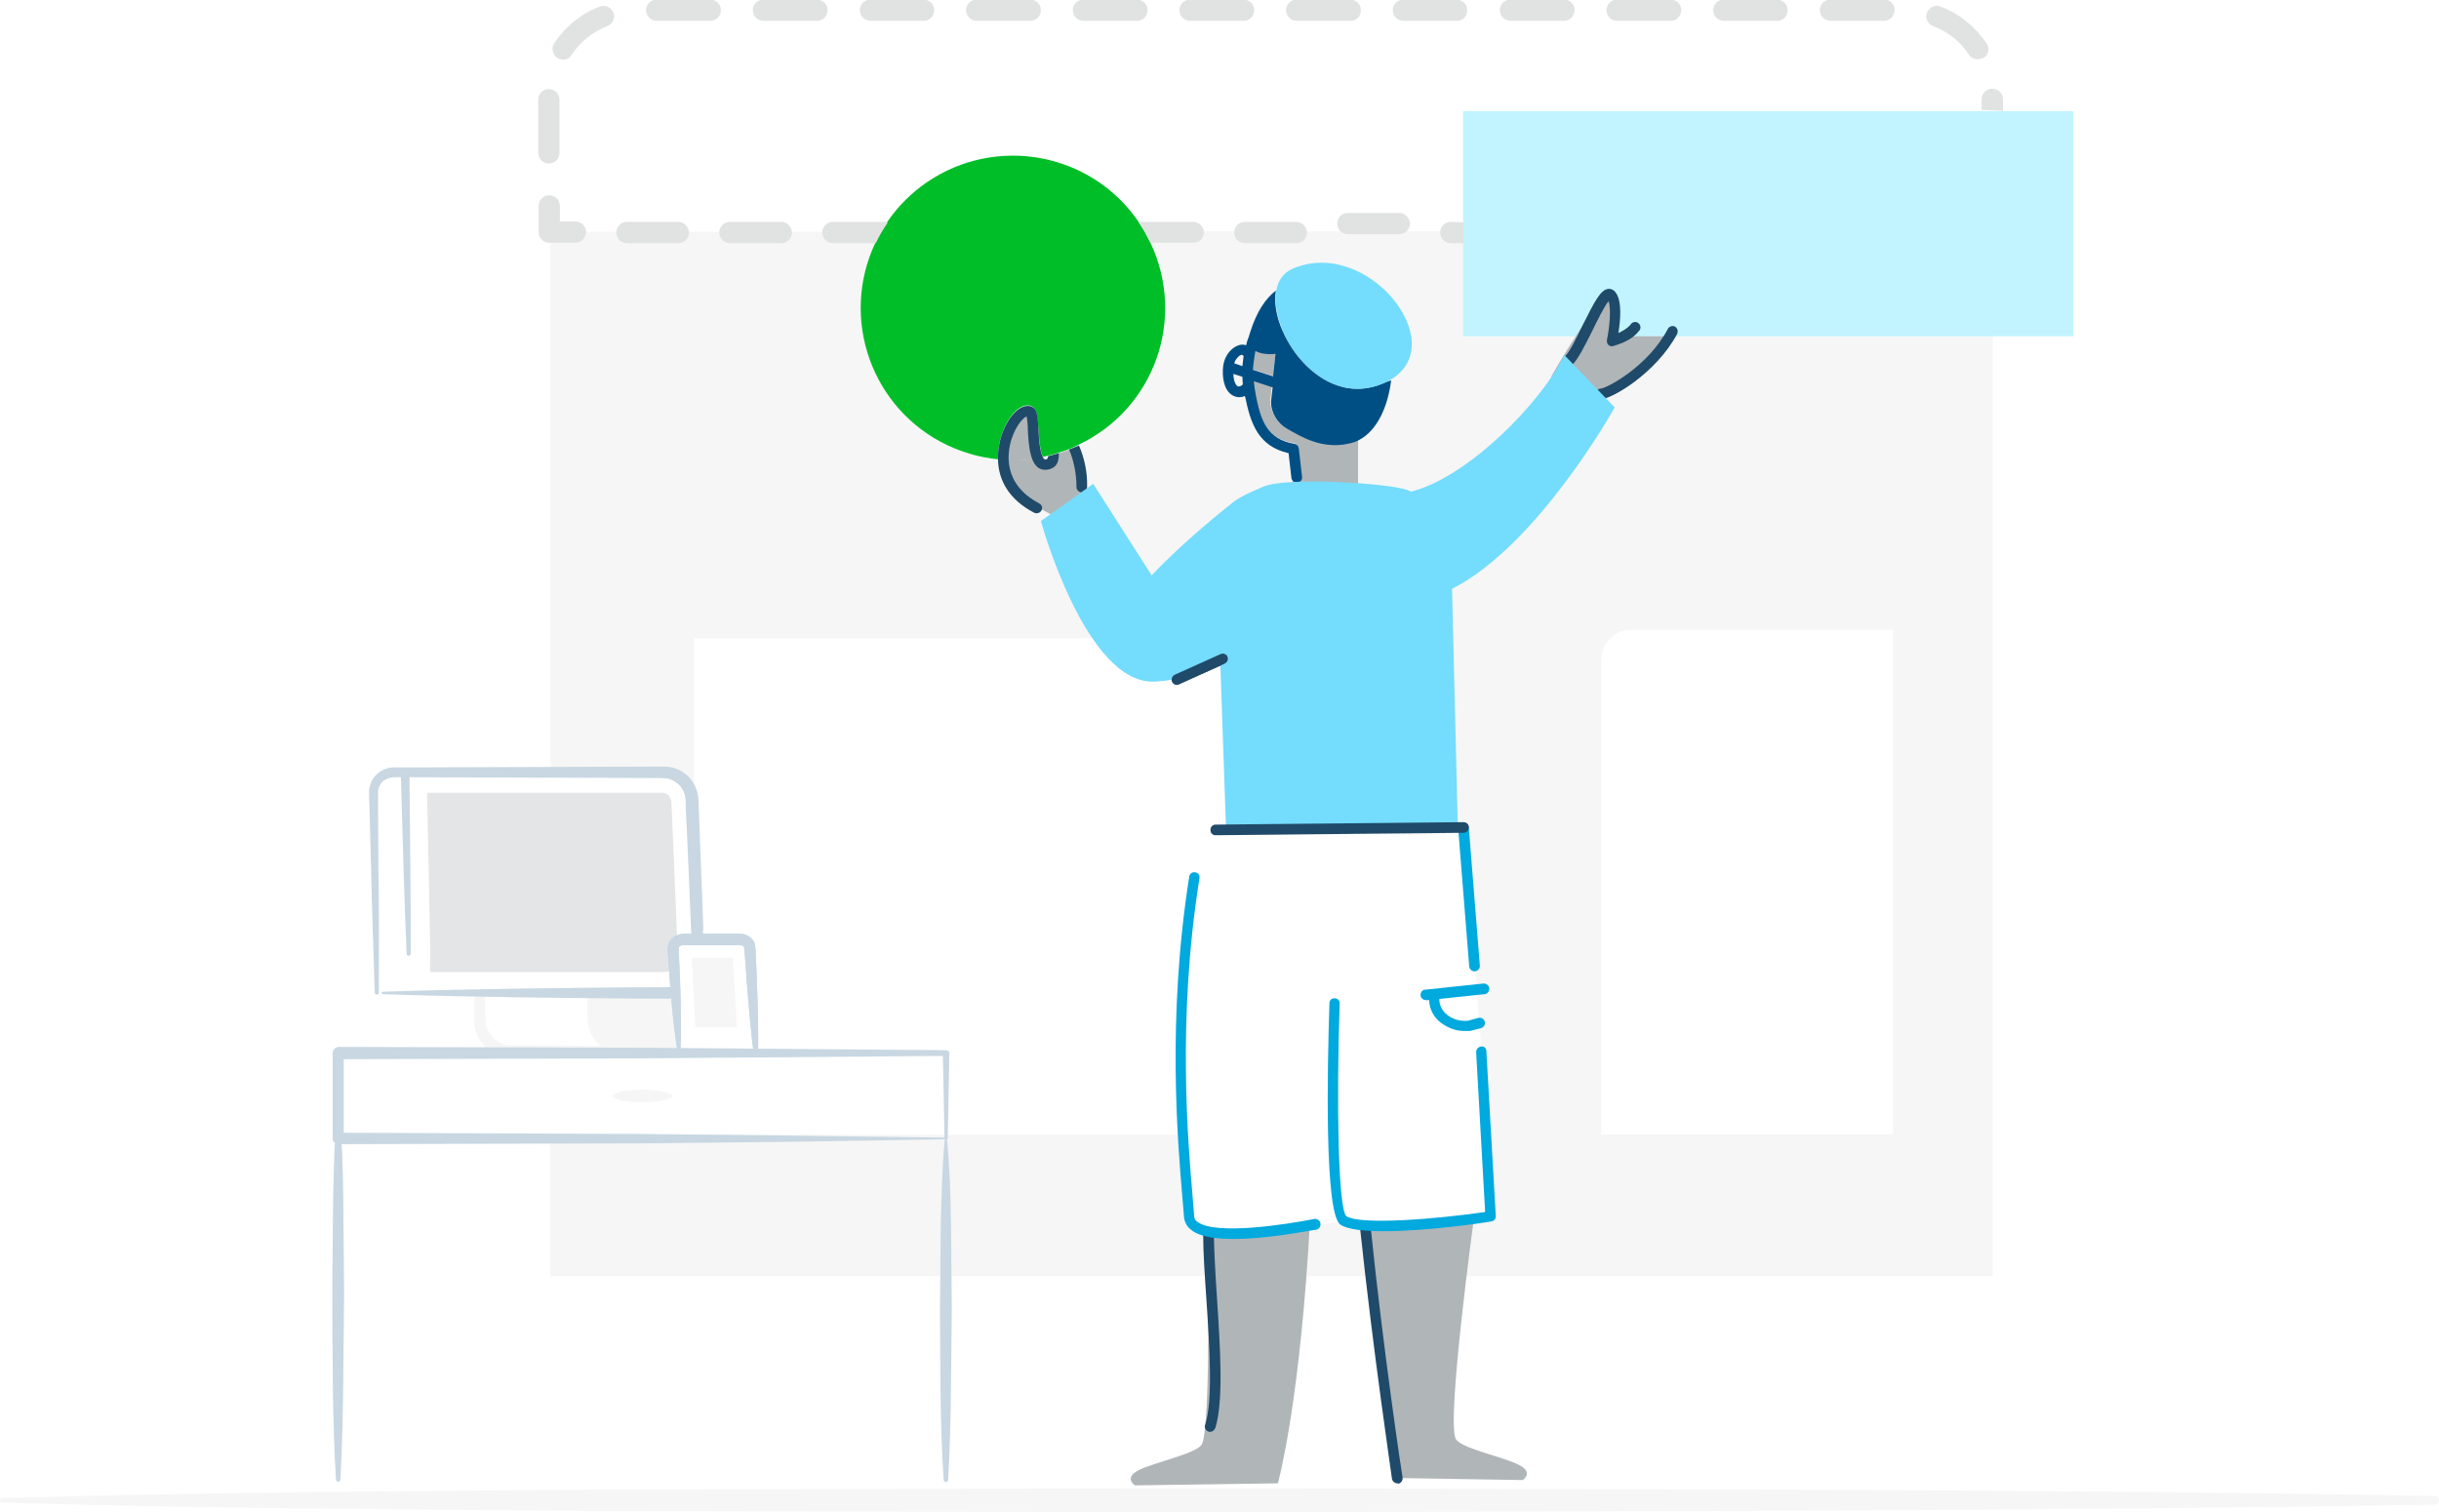
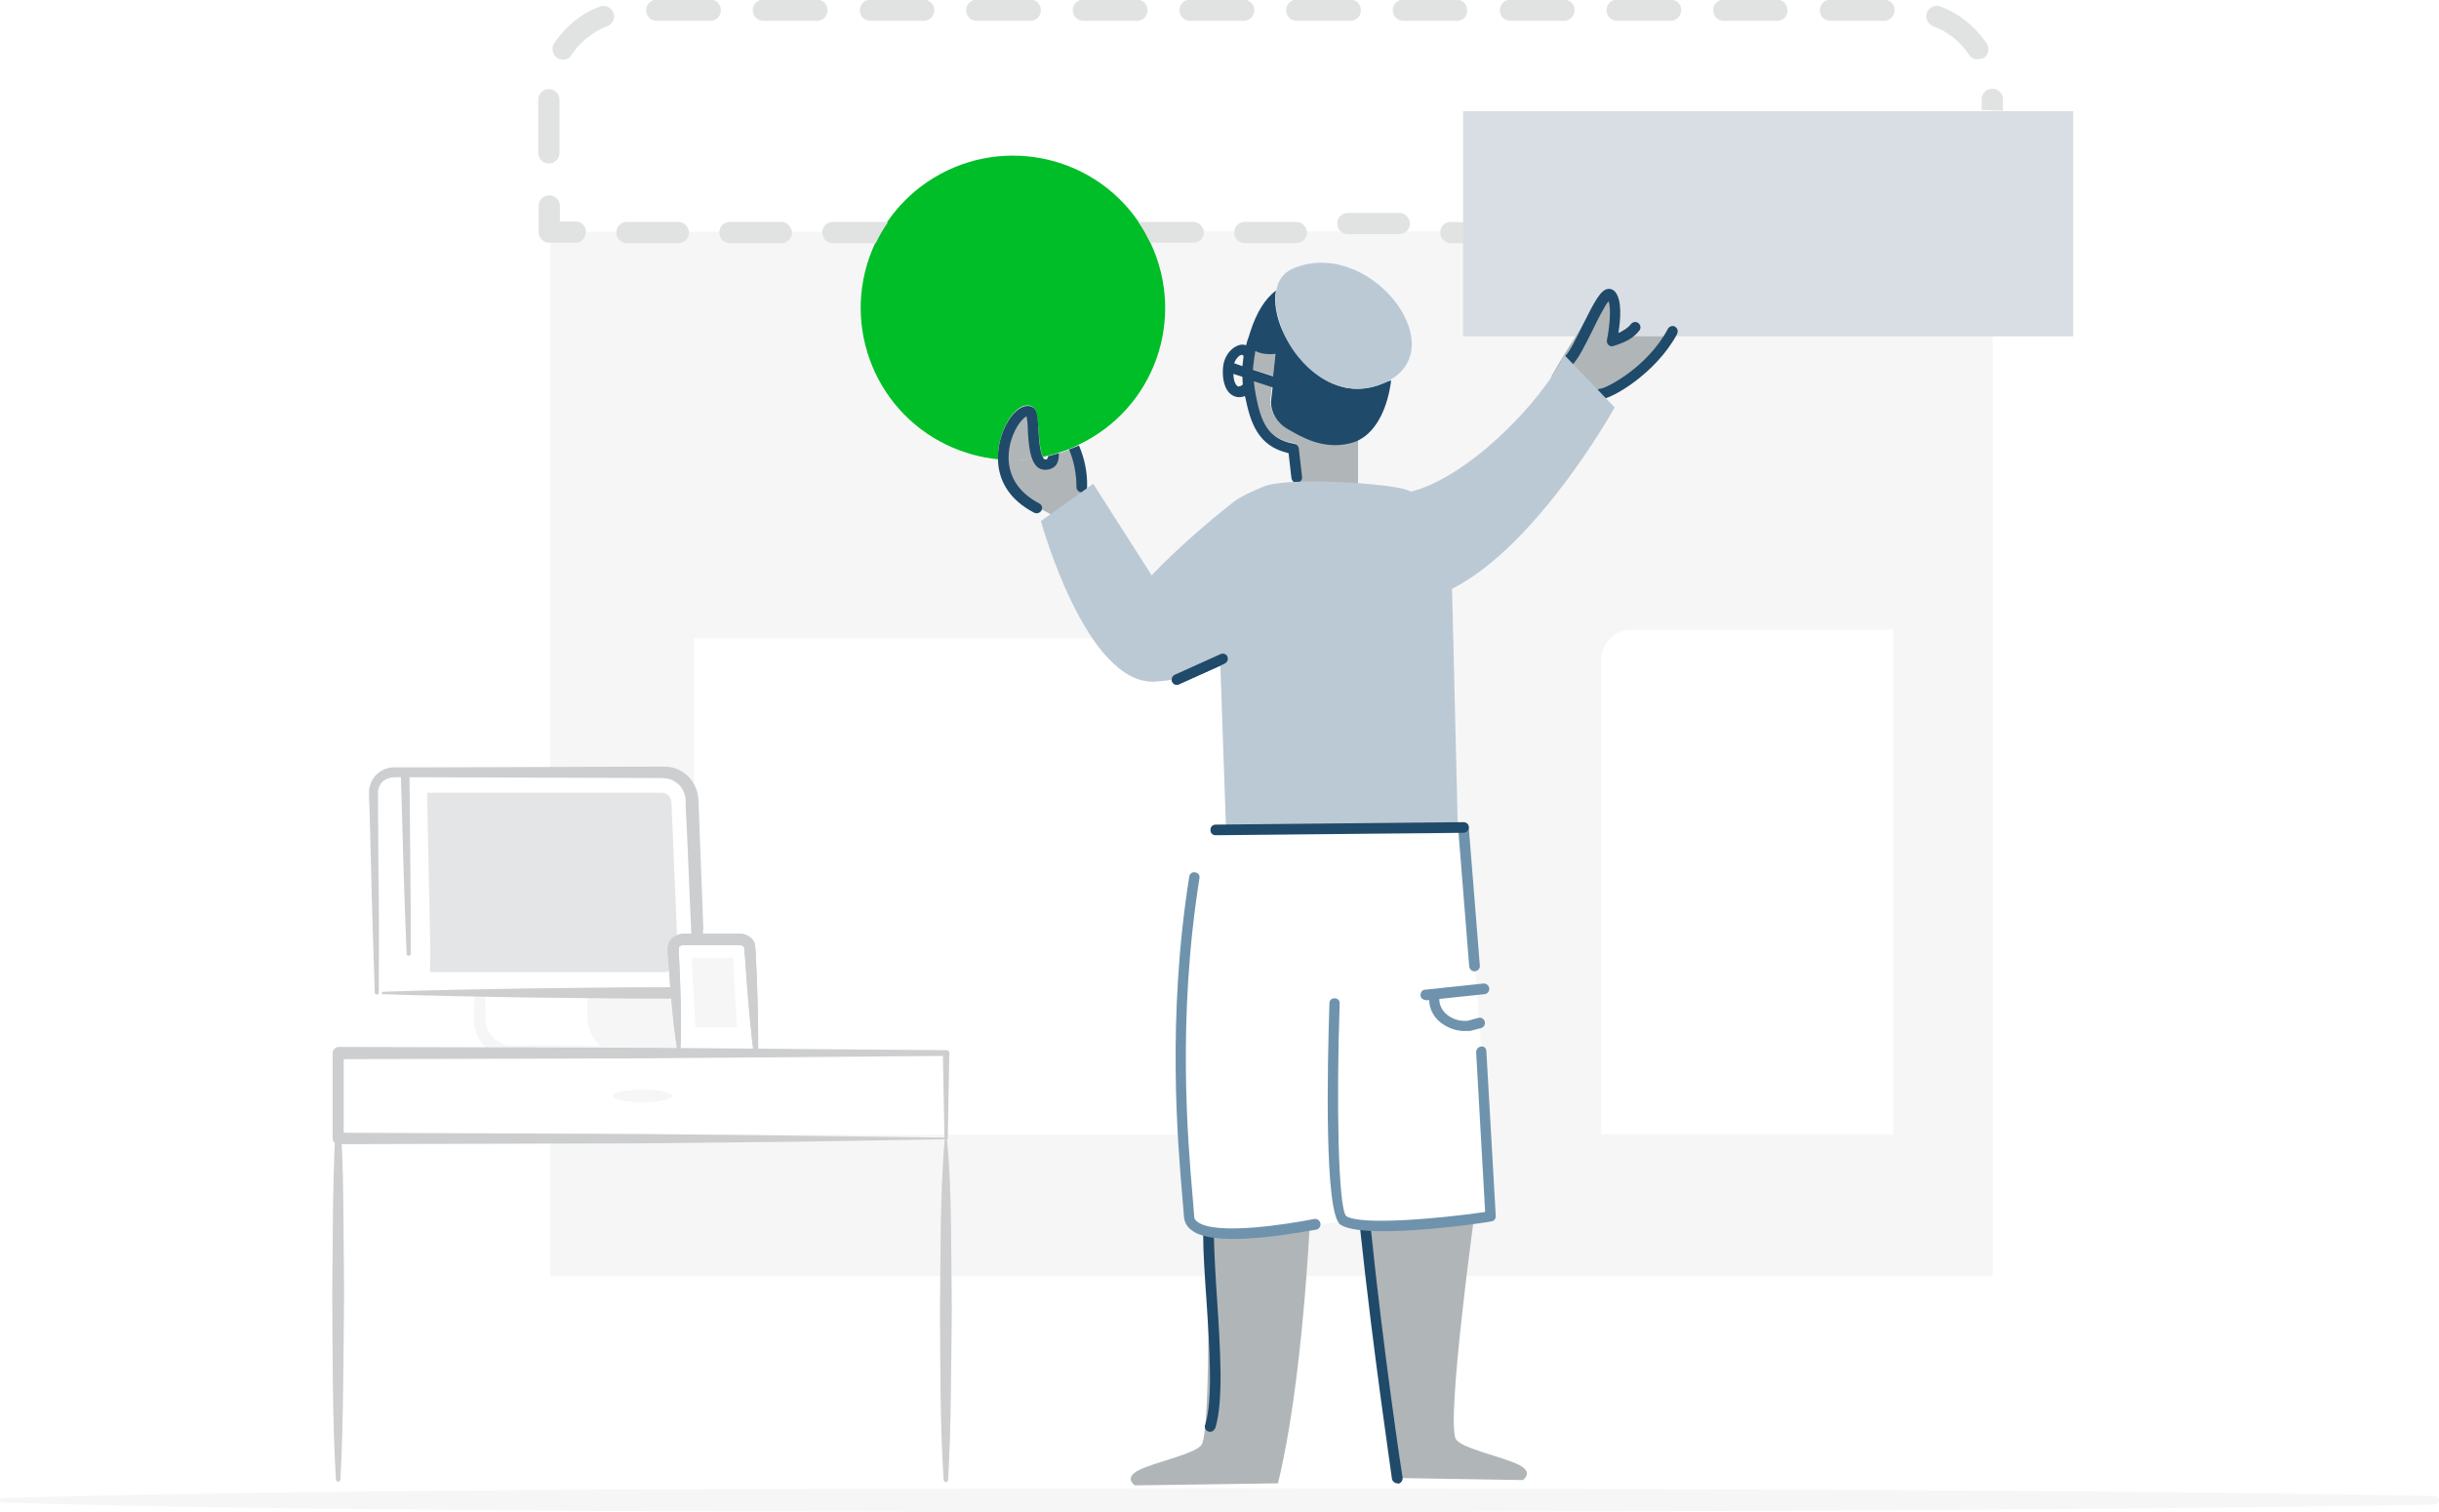
<svg xmlns="http://www.w3.org/2000/svg" id="customizeTheme" viewBox="0 0 596.8 370">
-   <style>.st0{fill:none}.st1{fill:#F6F6F6}.st2{fill:#00be28}.st3{fill:#c2f4ff}.st4{fill:#E1E2E2}.st5{fill:#B0B5B8}.st6{fill:#00a9de}.st7{fill:#204A69}.st8{fill:#004f84}.st9{fill:#74dcfc}.st10{opacity:.26;fill:#969CA1;enable-background:new}.st11{fill:#c8d7e2}.st12{fill:#F6F6F6}</style>
+   <style>.st0{fill:none}.st1{fill:#F6F6F6}.st2{fill:#00be28}.st3{fill:#D8DEE4}.st4{fill:#E1E2E2}.st5{fill:#B0B5B8}.st6{fill:#6F93AD}.st7{fill:#204A69}.st8{fill:#204A69}.st9{fill:#BBC9D5}.st10{opacity:.26;fill:#969CA1;enable-background:new}.st11{fill:#CCCED0}.st12{fill:#F6F6F6}</style>
  <path class="st0" d="M391.8 161.5v116.2h71.4V154.1h-64c-4.1 0-7.4 3.3-7.4 7.4z" />
  <path class="st1" d="M358.1 82V56.6H280c.5.9 1.1 1.9 1.5 2.9 8.8 18.5 1 40.7-17.5 49.6l-.4.2-.6.3c-1.5.7-3.1 1.2-4.7 1.7l-.7.2c-.3.1-.6.1-.9.2-.4.1-.9.2-1.3.3-.8-1.4-1-4.8-1.1-6.8-.2-3.3-.3-5.1-1.7-5.6-2.1-.8-4.8 1.3-6.6 5.2-1.1 2.4-1.7 5.1-1.6 7.8-20.5-2-35.4-20.3-33.4-40.7.4-4.3 1.6-8.4 3.4-12.3.5-1 1-1.9 1.5-2.9h-81.2v131.9c11.7.2 34.8-4.1 35.1 6.8v-39.2h151v46.6c12-.1 24.1 2.8 36.1.8.5-.1 1 .2 1.1.7 1.2 7 5.8 70.6 6.3 76.9.4 5.7 1.4 11.3.2 17.1-.1.4-.5.7-1 .7-4.3.2-8.6.8-12.9.8-4 0-19.4-.4-20.5-.8-1.4-.5-8 1.1-11.4 1.3-3.2.2-16.1 1.1-19.2 1.1-4 .1-8.1 0-8.2-3.9-.1-2.1-2.1-17.6-1.8-19.8H170.9c0 .5-24.5-.1-36.3-.2v34.8h353V82H358.1zm105.1 195.6h-71.4V161.5c0-4.1 3.3-7.4 7.4-7.4h64v123.5z" />
  <path class="st2" d="M281.5 59.4c-.5-1-1-1.9-1.5-2.9-.4-.7-.9-1.5-1.4-2.2-11.6-17-34.8-21.3-51.8-9.7-3.8 2.6-7.1 5.9-9.7 9.7-.5.7-.9 1.4-1.4 2.2-.5.9-1.1 1.9-1.5 2.9-8.8 18.6-.9 40.8 17.7 49.6 3.9 1.8 8 3 12.3 3.4-.1-2.7.5-5.3 1.6-7.8 1.8-3.9 4.5-6.1 6.6-5.2 1.3.5 1.4 2.3 1.7 5.6.1 2 .4 5.5 1.1 6.8.4-.1.9-.2 1.3-.3.3-.1.6-.1.9-.2l.7-.2c1.6-.5 3.2-1 4.7-1.7l.6-.3.4-.2c18.7-8.8 26.5-30.9 17.7-49.5z" />
  <path class="st0" d="M463.1 154.4h-64c-4.1 0-7.4 3.3-7.4 7.4V278h71.4V154.4z" />
  <path class="st3" d="M358 27.2V82.3h149.3V27.2z" />
  <path class="st1" d="M144.9 242.9l19.9-.1 1.4 15.8-16.2-1.5c.1 0-6.4-1.3-5.1-14.2z" />
  <path class="st4" d="M140.8 59.4h-6.4c-1.4 0-2.6-1.1-2.6-2.6v-6.4c0-1.4 1.1-2.6 2.6-2.6 1.4 0 2.6 1.1 2.6 2.6v3.8h3.8c1.4 0 2.6 1.1 2.6 2.6-.1 1.5-1.2 2.6-2.6 2.6zM134.3 40c-1.4 0-2.6-1.1-2.6-2.6v-13c0-1.4 1.1-2.6 2.6-2.6 1.4 0 2.6 1.1 2.6 2.6v13.1c0 1.3-1.1 2.5-2.6 2.5zm3.5-25.4c-1.4 0-2.6-1.1-2.6-2.6 0-.5.1-1 .4-1.4 2.7-4.1 6.6-7.3 11.2-9 1.3-.5 2.8.2 3.3 1.5s-.2 2.8-1.5 3.3c-3.6 1.4-6.7 3.9-8.8 7.1-.3.6-1.1 1.1-2 1.1zm346.1-.1c-.9 0-1.7-.4-2.1-1.1-2.1-3.2-5.2-5.7-8.8-7-1.3-.5-2-2-1.5-3.3s2-2 3.3-1.5c4.6 1.7 8.5 4.9 11.3 9 .8 1.2.5 2.8-.7 3.6-.5.1-1 .3-1.5.3zM461 5.1h-13.1c-1.4 0-2.6-1.1-2.6-2.6 0-1.4 1.1-2.6 2.6-2.6H461c1.4 0 2.6 1.1 2.6 2.6-.1 1.5-1.2 2.6-2.6 2.6zm-26.1 0h-13.1c-1.4 0-2.6-1.1-2.6-2.6 0-1.4 1.1-2.6 2.6-2.6h13c1.4 0 2.6 1.1 2.6 2.6s-1.1 2.6-2.5 2.6zm-26.1 0h-13.1c-1.4 0-2.6-1.1-2.6-2.6 0-1.4 1.1-2.6 2.6-2.6h13.1c1.4 0 2.6 1.1 2.6 2.6-.1 1.5-1.2 2.6-2.6 2.6zm-26.1 0h-13.1c-1.4 0-2.6-1.1-2.6-2.6 0-1.4 1.1-2.6 2.6-2.6h13.1c1.4 0 2.6 1.1 2.6 2.6-.1 1.5-1.2 2.6-2.6 2.6zm-26.2 0h-13.1c-1.4 0-2.6-1.1-2.6-2.6 0-1.4 1.1-2.6 2.6-2.6h13c1.4 0 2.6 1.1 2.6 2.6.1 1.5-1.1 2.6-2.5 2.6zm-26.1 0h-13.1c-1.4 0-2.6-1.1-2.6-2.6 0-1.4 1.1-2.6 2.6-2.6h13.1c1.4 0 2.6 1.1 2.6 2.6s-1.1 2.6-2.6 2.6zm-26.1 0h-13.1c-1.4 0-2.6-1.1-2.6-2.6 0-1.4 1.1-2.6 2.6-2.6h13.1c1.4 0 2.6 1.1 2.6 2.6s-1.2 2.6-2.6 2.6zm-26.1 0h-13.1c-1.4 0-2.6-1.1-2.6-2.6 0-1.4 1.1-2.6 2.6-2.6h13.1c1.4 0 2.6 1.1 2.6 2.6s-1.2 2.6-2.6 2.6zm-26.1 0H239c-1.4 0-2.6-1.1-2.6-2.6 0-1.4 1.1-2.6 2.6-2.6h13.1c1.4 0 2.6 1.1 2.6 2.6s-1.2 2.6-2.6 2.6zm-26.1 0h-13c-1.4 0-2.6-1.1-2.6-2.6 0-1.4 1.1-2.6 2.6-2.6h13c1.4 0 2.6 1.1 2.6 2.6s-1.2 2.6-2.6 2.6zm-26.1 0h-13.1c-1.4 0-2.6-1.1-2.6-2.6 0-1.4 1.1-2.6 2.6-2.6h13.1c1.4 0 2.6 1.1 2.6 2.6s-1.2 2.6-2.6 2.6zm-26.1 0h-13.1c-1.4 0-2.6-1.1-2.6-2.6 0-1.4 1.1-2.6 2.6-2.6h13.1c1.4 0 2.6 1.1 2.6 2.6s-1.2 2.6-2.6 2.6z" />
  <path class="st5" d="M320.5 299.2s-1.8 39.6-7.8 63.8l-35 .5s-2.8-1.8.9-3.7c3.9-2 14.4-4.1 15.5-6.4 2.3-4.6 1.4-51.7 1.4-51.7M334.2 300.4s1.8 37 7.8 61.3l30.6.5s2.8-1.8-.9-3.7c-3.9-2-14.4-4.1-15.5-6.4-2.3-4.6 4.5-54.3 4.5-54.3" />
  <path class="st0" d="M256.6 113.3s.8.7 1.1-2c-1.2.3-2.4.6-3.6.8.6 1.1 1.3 1.6 2.5 1.2z" />
  <path class="st5" d="M256.6 113.3c-1.2.4-2-.1-2.5-1.2-2.1.4-4.2.5-6.3.5-.8 0-1.5 0-2.2-.1.3 4.2 2.4 8.5 8.1 11.5l4.2 2.3 7-4.3c.7-5.8-.5-10-1.8-12.6-1.7.8-3.5 1.4-5.3 1.9-.4 2.7-1.2 2-1.2 2z" />
  <path class="st5" d="M254.1 112.1c-1.6-3.2-.9-11.2-2.1-11.7-2.3-.9-6.9 5.4-6.4 12.2.7 0 1.5.1 2.2.1 2.2 0 4.3-.2 6.3-.6z" />
  <path class="st6" d="M348.8 244.7c-.7 0-1.3-.6-1.2-1.3 0-.6.5-1.2 1.1-1.2l14.2-1.5c.7-.1 1.4.4 1.5 1.1.1.7-.4 1.4-1.1 1.5h-.1l-14.2 1.5-.2-.1z" />
  <path class="st6" d="M358.6 252.3c-2.4.1-4.8-.9-6.6-2.5-1.6-1.5-2.4-3.5-2.3-5.7 0-.7.6-1.2 1.2-1.2h.1c.7 0 1.2.6 1.2 1.4-.1 1.4.5 2.7 1.5 3.7 1.5 1.4 3.5 2 5.5 1.8l2.5-.7c.7-.2 1.4.2 1.6.9s-.2 1.4-.9 1.6l-2.7.7h-1.1z" />
  <path class="st7" d="M288 167.6c-.7 0-1.3-.6-1.3-1.3 0-.5.3-1 .8-1.2l11.1-5c.6-.3 1.4-.1 1.7.5.3.6.1 1.4-.5 1.7 0 0-.1 0-.1.1l-11.1 5c-.3.1-.5.2-.6.2z" />
  <path class="st0" d="M301.7 91.5c.1 1.5.5 2.7 1 3 .4.2.9 0 1.3-.3-.1-.6-.1-1.3-.1-1.9l-2.2-.8zM303.2 87.2c-.5.4-.9 1-1.1 1.7l2 .7c.1-.8.2-1.7.3-2.5-.1-.1-.3-.2-.4-.3-.3.1-.6.2-.8.4z" />
  <path class="st5" d="M314.7 104.7c-2.4-1.4-3.8-3.9-3.9-6.6l.4-3.5-4.6-1.5c.1 1.2.2 2.4.5 3.5 1.3 6.1 2.8 10.8 9.4 11.8.6.1 1 .5 1.1 1.1l.8 7c.1.7-.4 1.3-1.1 1.4h-.2c-.3 0-.6-.1-.8-.3v3.2l16 .9v-14.3c-.7.4-1.4.6-2.2.8-6.6 1.7-11.9-1.5-15.4-3.5zM328.5 94.7l-4.1-11.1s-5.5-3.1-10.6-2.7c2.6 6.1 8 12.1 14.7 13.8zM307.2 85.8c-.4 1.5-.6 3-.6 4.6l4.9 1.6.6-5.5s-3 .4-4.9-.7z" />
  <path class="st8" d="M338.2 93.9c-3.1 1.3-6.5 1.6-9.7.8-6.7-1.7-12.1-7.7-14.7-13.8-1.5-3.4-2.1-6.9-1.6-9.8-2.6 2-4.7 5.2-6.3 10.2-.1.3-.2.7-.3 1-.3.7-.5 1.4-.7 2.2-.5-.2-1-.2-1.5-.1-1.7.4-3.7 2.2-4.1 5.2-.3 2.5.1 5.8 2.2 7.1.5.3 1.1.5 1.7.5.5 0 1-.1 1.4-.3 0 .1 0 .2.1.3 1.3 6.3 3.1 12 10.6 13.7l.7 6.1c.1.6.6 1.1 1.3 1.1h.2c.7-.1 1.2-.7 1.1-1.4l-.8-7c-.1-.6-.5-1-1.1-1.1-6.7-1.1-8.2-5.8-9.4-11.8-.2-1.2-.4-2.3-.5-3.5l4.6 1.5-.4 3.5c0 2.7 1.5 5.2 3.9 6.6 3.5 2 8.7 5.2 15.4 3.6.8-.2 1.5-.4 2.2-.8 4.5-2.3 7.1-8.2 7.9-14.6-.8.2-1.5.5-2.2.8zm-35.4.6c-.5-.3-1-1.5-1-3l2.2.7c0 .6.1 1.3.1 1.9-.4.4-1 .6-1.3.4zm1.2-4.9l-2-.7c.2-.7.6-1.2 1.1-1.7.2-.2.5-.3.8-.4.1.1.2.2.4.3-.1.8-.2 1.6-.3 2.5zm7.5 2.5l-4.9-1.6c.1-1.5.3-3.1.6-4.6 1.9 1.1 4.9.7 4.9.7l-.6 5.5z" />
  <path class="st9" d="M316.2 65.8c-2.2 1-3.5 2.9-3.9 5.3-1.8 10.2 10.8 29.1 26 22.8.7-.3 1.4-.6 2-1 15-8.9-5.8-35.1-24.1-27.1z" />
  <path class="st10" d="M105.2 237.9h57.4c1.8 0 3.3-1.5 3.3-3.3v-.1l-1.6-38.2c-.1-1.3-1.1-2.4-2.5-2.3h-57.3l.8 38.9" />
  <path class="st11" d="M166 258.5c-1.1-6.1-1.6-12.2-2.1-18.4l-.3-4.6-.2-2.3v-.6-.8c.1-.7.3-1.3.7-1.8.8-.9 1.9-1.4 3.1-1.5H181c1.2 0 2.3.5 3.1 1.4.4.5.7 1.1.7 1.8l.1 1.2.1 2.3.2 4.6c.2 6.2.4 12.3.3 18.5 0 .3-.3.5-.5.5s-.4-.2-.5-.4c-.8-6.1-1.3-12.3-1.8-18.4l-.3-4.6-.2-2.3-.1-1.1c0-.1-.1-.2-.1-.3-.3-.3-.6-.4-1-.4h-13.8c-.4 0-.7.1-1 .4-.1.1-.1.2-.1.3v1l.1 2.3.2 4.6c.2 6.2.4 12.3 0 18.5 0 .1-.1.2-.3.2 0 .2-.1.1-.1-.1z" />
  <path class="st1" d="M180.3 251.4l-1-17h-10l.9 17z" />
  <path class="st0" d="M150.1 268.2h13.8" />
  <path class="st12" d="M150.1 267.9c1.1-.6 2.2-1 3.5-1 1.2-.1 2.3-.2 3.5-.2 1.1 0 2.3.1 3.5.2s2.3.4 3.5.8c.3.1.4.4.3.7-.1.1-.2.3-.3.3-1.1.4-2.3.7-3.5.8-1.1.1-2.3.2-3.5.2s-2.3 0-3.5-.2c-1.2-.1-2.4-.4-3.5-1-.1-.1-.2-.3-.1-.4 0-.1 0-.2.1-.2zM162.2 256.6c-6.6-.5-13.2-.6-19.7-.7l-9.9-.1h-7.4c-.7 0-1.3-.1-2-.3-2.6-.9-4.4-3.4-4.4-6.1l-.1-6.7c-.9 0-1.8-.1-2.6-.1l-.1 6.8c-.1 4 2.4 7.6 6.2 8.9.9.3 1.9.4 2.9.4h7.4l9.9-.1c6.6-.1 13.2-.3 19.7-.7.3 0 .5-.3.5-.6 0-.5-.2-.7-.4-.7z" />
  <path class="st12" d="M152.7 256.6c-3.3-.4-5.8-2.9-6.3-5.8-.2-1.3 0-3.3 0-5l.1-3.7h-2.9l.1 3.7c.1 1.8-.1 3.4.3 5.5.5 2 1.7 3.7 3.3 4.9 1.6 1.1 3.5 1.7 5.5 1.4.2 0 .4-.2.5-.5-.2-.2-.4-.5-.6-.5z" />
  <path class="st11" d="M165.1 241.3c-.7.2-1.4.3-2.1.3h-2c-10.8 0-21.6.2-32.4.3-11.6.2-23.3.4-34.9.8-.1 0-.3.1-.3.3 0 .1.1.3.3.3 11.6.4 23.3.6 34.9.8 11.6.1 23.3.3 34.9.3H163.8c.4 0 .9-.1 1.3-.2v-2.9z" />
  <path class="st11" d="M172.1 227.1l-.9-23.4-.2-5.8c-.1-1 0-1.8-.2-3.1-.5-3.6-3.3-6.5-6.9-7.1-.8-.1-1.6-.1-2.3-.1h-.3l-60.8.2h-3.8c-1.6-.1-3.1.5-4.3 1.5-1.2 1-1.9 2.5-2.1 4.1 0 1.5 0 2.6.1 3.9l.4 15.2c.2 10.1.6 20.3.9 30.4 0 .3.2.5.5.5s.5-.2.5-.5c0-10.1.1-20.3-.1-30.4l-.1-15.2v-3.7c.1-1 .6-1.9 1.3-2.5.8-.6 1.8-.9 2.8-.9h1.5l.6 21c.2 7.4.5 14.8.8 22.2 0 .3.2.5.5.5s.5-.2.5-.5c0-7.4 0-14.8-.1-22.2l-.2-21h.1l59.4.2h.8c.9 0 1.8 0 2.7.1 1.5.3 2.9 1.2 3.7 2.5.4.7.7 1.4.8 2.2.1.7.1 1.9.1 2.8l.3 5.8.5 11.7.5 11.7.1 2.3c.9 0 1.8 0 2.7.1l.2-2.5z" />
  <path class="st11" d="M166 258.5c-1.1-6.1-1.6-12.2-2.1-18.4l-.3-4.6-.2-2.3v-.6-.8c.1-.7.3-1.3.7-1.8.8-.9 1.9-1.4 3.1-1.5H181c1.2 0 2.3.5 3.1 1.4.4.5.7 1.1.7 1.8l.1 1.2.1 2.3.2 4.6c.2 6.2.4 12.3.3 18.5 0 .3-.3.5-.5.5s-.4-.2-.5-.4c-.8-6.1-1.3-12.3-1.8-18.4l-.3-4.6-.2-2.3-.1-1.1c0-.1-.1-.2-.1-.3-.3-.3-.6-.4-1-.4h-13.8c-.4 0-.7.1-1 .4-.1.1-.1.2-.1.3v1l.1 2.3.2 4.6c.2 6.2.4 12.3 0 18.5 0 .1-.1.2-.3.2 0 .2-.1.1-.1-.1z" />
  <path class="st1" d="M180.3 251.4l-1-17h-10l.9 17z" />
  <path class="st0" d="M150.1 268.2h13.8" />
  <path class="st12" d="M150.1 267.9c1.1-.6 2.2-1 3.5-1 1.2-.1 2.3-.2 3.5-.2 1.1 0 2.3.1 3.5.2s2.3.4 3.5.8c.3.1.4.4.3.7-.1.1-.2.3-.3.3-1.1.4-2.3.7-3.5.8-1.1.1-2.3.2-3.5.2s-2.3 0-3.5-.2c-1.2-.1-2.4-.4-3.5-1-.1-.1-.2-.3-.1-.4 0-.1 0-.2.1-.2zM.5 366.6c49.6-1.4 99.2-1.7 148.8-2.1l148.8-.3c99.2.3 198.4.1 297.7 1.9.6 0 1 .5 1 1.1 0 .5-.4.9-1 1-99.2 1.7-198.4 1.6-297.7 1.9l-148.8-.3c-49.6-.4-99.2-.6-148.8-2.1-.3 0-.5-.2-.5-.5 0-.4.2-.6.5-.6z" />
  <path class="st7" d="M296.1 350.4c-.7 0-1.3-.6-1.3-1.3 0-.1 0-.2.1-.4 1.9-6.1 1.1-18.6.3-30.6-.4-5.9-.8-11.5-.8-16.4 0-.7.6-1.3 1.3-1.3.7 0 1.3.6 1.3 1.3.1 4.8.4 10.3.8 16.2.8 12.3 1.6 24.9-.4 31.5-.3.7-.8 1-1.3 1zM341.9 363c-.6 0-1.2-.5-1.3-1.1 0-.3-4.6-31-7.8-61.3-.1-.7.4-1.4 1.1-1.5s1.4.4 1.5 1.1v.2c3.1 30.3 7.7 60.9 7.8 61.2.1.7-.4 1.4-1.1 1.5 0-.1-.1-.1-.2-.1z" />
  <path class="st4" d="M484.9 26.9v-2.6c0-1.4 1.1-2.6 2.6-2.6 1.4 0 2.6 1.1 2.6 2.6v2.8" />
  <path class="st5" d="M397.9 82.3v-.7c-1 .8-2.2 1.4-3.4 1.7 0 0 2.9-10.4-.2-11.1-3-.7-14.7 19.9-14.7 19.9l4.2 10.1s4.5-4.1 19.1-11.5c3.3-3.1 5.2-6 6.2-8.4h-11.2z" />
  <path class="st7" d="M391.7 97.7c-.7 0-1.3-.6-1.2-1.4 0-.7.6-1.2 1.2-1.2 1.4-.1 11.5-5.3 16.4-14.6.3-.6 1.1-.9 1.7-.6s.9 1.1.6 1.7v.1c-5.2 9.7-16.1 16-18.7 16zM383.8 89.5c-.7 0-1.3-.6-1.3-1.3 0-.4.2-.7.4-1 1.1-.9 2.8-4.4 4.3-7.5 3.1-6.2 4.5-8.8 6.3-9 .6-.1 1.3.2 1.7.7 1.8 2.1 1.3 7.1.8 10.1 1.1-.5 2.3-1.2 3-2.1.4-.6 1.2-.8 1.8-.4.6.4.8 1.2.4 1.8 0 0 0 .1-.1.1-2 2.8-6.3 3.7-6.4 3.8-.7.2-1.4-.3-1.5-1v-.5c.6-2.9 1.1-7.6.4-9.5-1 1.2-2.8 4.8-4 7.3-1.8 3.6-3.5 7-4.9 8.3-.3 0-.6.2-.9.2z" />
  <path class="st0" d="M255.6 112.4c.1 0 .2.1.5 0 .2-.1.3-.4.4-.8-.4.1-.9.2-1.3.3.1.2.2.4.4.5zM252 100.4c1.2.5.5 8.5 2.1 11.7.4-.1.7-.1 1.1-.2-.8-1.4-1-4.8-1.1-6.8-.2-3.3-.3-5.1-1.7-5.6-2.1-.8-4.8 1.3-6.6 5.2-1.1 2.4-1.7 5.1-1.6 7.8.5 0 .9.1 1.4.1-.4-6.8 4.2-13.1 6.4-12.2z" />
  <path class="st0" d="M255.6 112.4c.1 0 .2.1.5 0 .2-.1.3-.4.4-.8-.4.1-.9.2-1.3.3.1.2.2.4.4.5z" />
  <path class="st0" d="M255.6 112.4c.1 0 .2.1.5 0 .2-.1.3-.4.4-.8-.4.1-.9.2-1.3.3.1.2.2.4.4.5zM256.5 111.6l.9-.2c-.3.1-.6.2-.9.2zM263.9 109l-.4.2.4-.2z" />
  <path class="st4" d="M166 54.3h-12.6c-1.4 0-2.6 1.1-2.6 2.6 0 1.4 1.1 2.6 2.6 2.6H166c1.4 0 2.6-1.1 2.6-2.6-.1-1.4-1.2-2.6-2.6-2.6zM191.2 54.3h-12.6c-1.4 0-2.6 1.1-2.6 2.6 0 1.4 1.1 2.6 2.6 2.6h12.6c1.4 0 2.6-1.1 2.6-2.6-.1-1.4-1.2-2.6-2.6-2.6zM317.2 54.3h-12.6c-1.4 0-2.6 1.1-2.6 2.6 0 1.4 1.1 2.6 2.6 2.6h12.6c1.4 0 2.6-1.1 2.6-2.6 0-1.4-1.2-2.6-2.6-2.6zM355 54.3c-1.4 0-2.6 1.1-2.6 2.6 0 1.4 1.1 2.6 2.6 2.6h3.1v-5.1l-3.1-.1zM342.4 52.1h-12.6c-1.4 0-2.6 1.1-2.6 2.6 0 1.4 1.1 2.6 2.6 2.6h12.6c1.4 0 2.6-1.1 2.6-2.6-.1-1.4-1.2-2.6-2.6-2.6zM216.4 54.3h-12.6c-1.4 0-2.6 1.1-2.6 2.6 0 1.4 1.1 2.6 2.6 2.6h10.5c.8-1.7 1.8-3.4 2.9-5-.3-.2-.6-.2-.8-.2zM292 54.3h-12.6c-.3 0-.5 0-.8.1 1.1 1.6 2.1 3.3 2.9 5H292c1.4 0 2.6-1.1 2.6-2.6-.1-1.3-1.2-2.5-2.6-2.5z" />
  <path class="st0" d="M255.6 112.4c.1 0 .2.1.5 0 .2-.1.3-.4.4-.8-.4.1-.9.2-1.3.3.1.2.2.4.4.5z" />
  <path class="st7" d="M257.4 111.4l-.9.2c-.1.4-.2.7-.4.8-.4.1-.5 0-.5 0-.2-.1-.3-.3-.4-.5-.8-1.4-1-4.8-1.1-6.8-.2-3.3-.3-5.1-1.7-5.6-2.1-.8-4.8 1.3-6.6 5.2-1.1 2.4-1.7 5.1-1.6 7.8.1 4.8 2.5 9.7 8.9 13 .2.1.4.1.6.1.7 0 1.3-.6 1.3-1.3 0-.5-.3-.9-.7-1.1-9.1-4.8-7.8-12.5-6.8-15.7 1.1-3.4 2.9-5.3 3.7-5.6.2 1.1.3 2.2.3 3.3.2 3.7.5 7.8 2.6 9.3.8.5 1.8.6 2.8.3 1.9-.6 2.2-2.1 2.2-3.9-.2.1-.6.2-1 .3l-.4.1-.3.1z" />
  <path class="st7" d="M257.7 111.3l.4-.1-.7.2.3-.1zM263.1 109.4l-.2.1c-.5.2-1 .4-1.3.5 1.2 2.9 1.8 6 1.8 9.2 0 .7.6 1.3 1.3 1.3.7 0 1.3-.6 1.3-1.3.1-3.5-.6-7-2-10.2l-.4.2-.5.2z" />
  <path class="st7" d="M263.5 109.2l-.6.3.2-.1.4-.2z" />
  <path class="st6" d="M301.9 303.2c-4.4 0-8.3-.5-10.4-2.2-1.1-.8-1.7-2-1.8-3.3-.1-1.1-.2-2.8-.4-4.9-1.1-13-3.8-43.6 1.7-78.3.1-.7.8-1.2 1.5-1 .7.1 1.1.7 1 1.4-5.5 34.4-2.8 64.7-1.7 77.7.2 2.2.3 3.9.4 5 0 .6.3 1.1.8 1.4 4.4 3.4 22.1.6 28.6-.7.7-.1 1.4.4 1.5 1.1s-.3 1.3-.9 1.5c-1.7.2-11.8 2.3-20.3 2.3zM338.6 301.3c-4.8 0-8.8-.4-10.6-1.6-4-2.6-3.2-38.8-2.7-54.2 0-.7.5-1.2 1.2-1.2h.1c.7 0 1.3.6 1.2 1.3-.8 23.8-.4 49.8 1.6 52 3.5 2.3 22.2.7 34-1l-2.2-39.1c0-.7.5-1.3 1.2-1.4s1.3.4 1.3 1.1v.1l2.3 40.3c0 .7-.4 1.2-1.1 1.3-2 .4-15.9 2.4-26.3 2.4zM360.8 237.7c-.7 0-1.2-.5-1.3-1.2l-2.7-33.8c-.1-.7.5-1.3 1.2-1.4.7-.1 1.3.5 1.4 1.2l2.7 33.8c.1.7-.5 1.3-1.2 1.4h-.1z" />
  <path class="st9" d="M395.1 99.7l-12.3-12.8c-6 12.1-23.9 30-37.5 33.4-.3-.1-.6-.2-1-.4-4.3-1.6-29.2-3.3-35.2-.8-3.8 1.6-6.5 2.9-8.2 4.5-11.7 9.2-19.1 17.2-19.1 17.2l-14.3-22.4-12.8 9.1s11 40.2 27.9 39.3c5.6-.3 11-1.8 16-4.3L300 203l56.7-1-1.4-57.9c21.1-10.7 39.8-44.4 39.8-44.4z" />
  <path class="st7" d="M297.4 204.4c-.7 0-1.3-.6-1.2-1.4 0-.7.6-1.2 1.2-1.2l60.7-.6c.7 0 1.3.5 1.3 1.2v.1c0 .7-.6 1.3-1.3 1.3l-60.7.6zM288 167.6c-.7 0-1.3-.6-1.3-1.3 0-.5.3-1 .8-1.2l11.1-5c.6-.3 1.4-.1 1.7.5.3.6.1 1.4-.5 1.7 0 0-.1 0-.1.1l-11.1 5c-.3.1-.5.2-.6.2z" />
  <path class="st11" d="M231.9 278.8h-.2l-36.9.6-37.2.4-74.8.2c-.8 0-1.4-.6-1.4-1.4v-20.9c0-.8.6-1.4 1.4-1.5l74.4.2 74.4.6c.4 0 .7.3.7.7l-.4 21.1zm-.8-.4v-.2l-.4-20.5.7.7-74.4.6-74.4.2 1.5-1.5v20.9l-1.4-1.4 73.9.3 37.1.4 37.4.5z" />
  <path class="st0" d="M82.7 270.9v91.3" />
  <path class="st11" d="M83 270.9c.7 7.6.9 15.2 1 22.8l.2 22.8c-.2 15.2-.1 30.4-.9 45.6 0 .3-.3.5-.6.5-.2 0-.4-.2-.5-.5-.9-15.2-.8-30.4-.9-45.6l.2-22.8c.2-7.6.3-15.2 1-22.8 0-.1.1-.3.3-.3.1.1.2.2.2.3z" />
  <path class="st0" d="M231.5 278.6v83.6" />
  <path class="st11" d="M231.7 278.6c.7 7 .9 13.9 1 20.9l.2 20.9c-.2 13.9-.1 27.9-.9 41.8 0 .3-.3.5-.6.5-.2 0-.4-.2-.5-.5-.9-13.9-.8-27.9-.9-41.8l.2-20.9c.2-7 .3-13.9 1-20.9 0-.1.1-.3.3-.3.1.1.2.2.2.3z" />
</svg>
